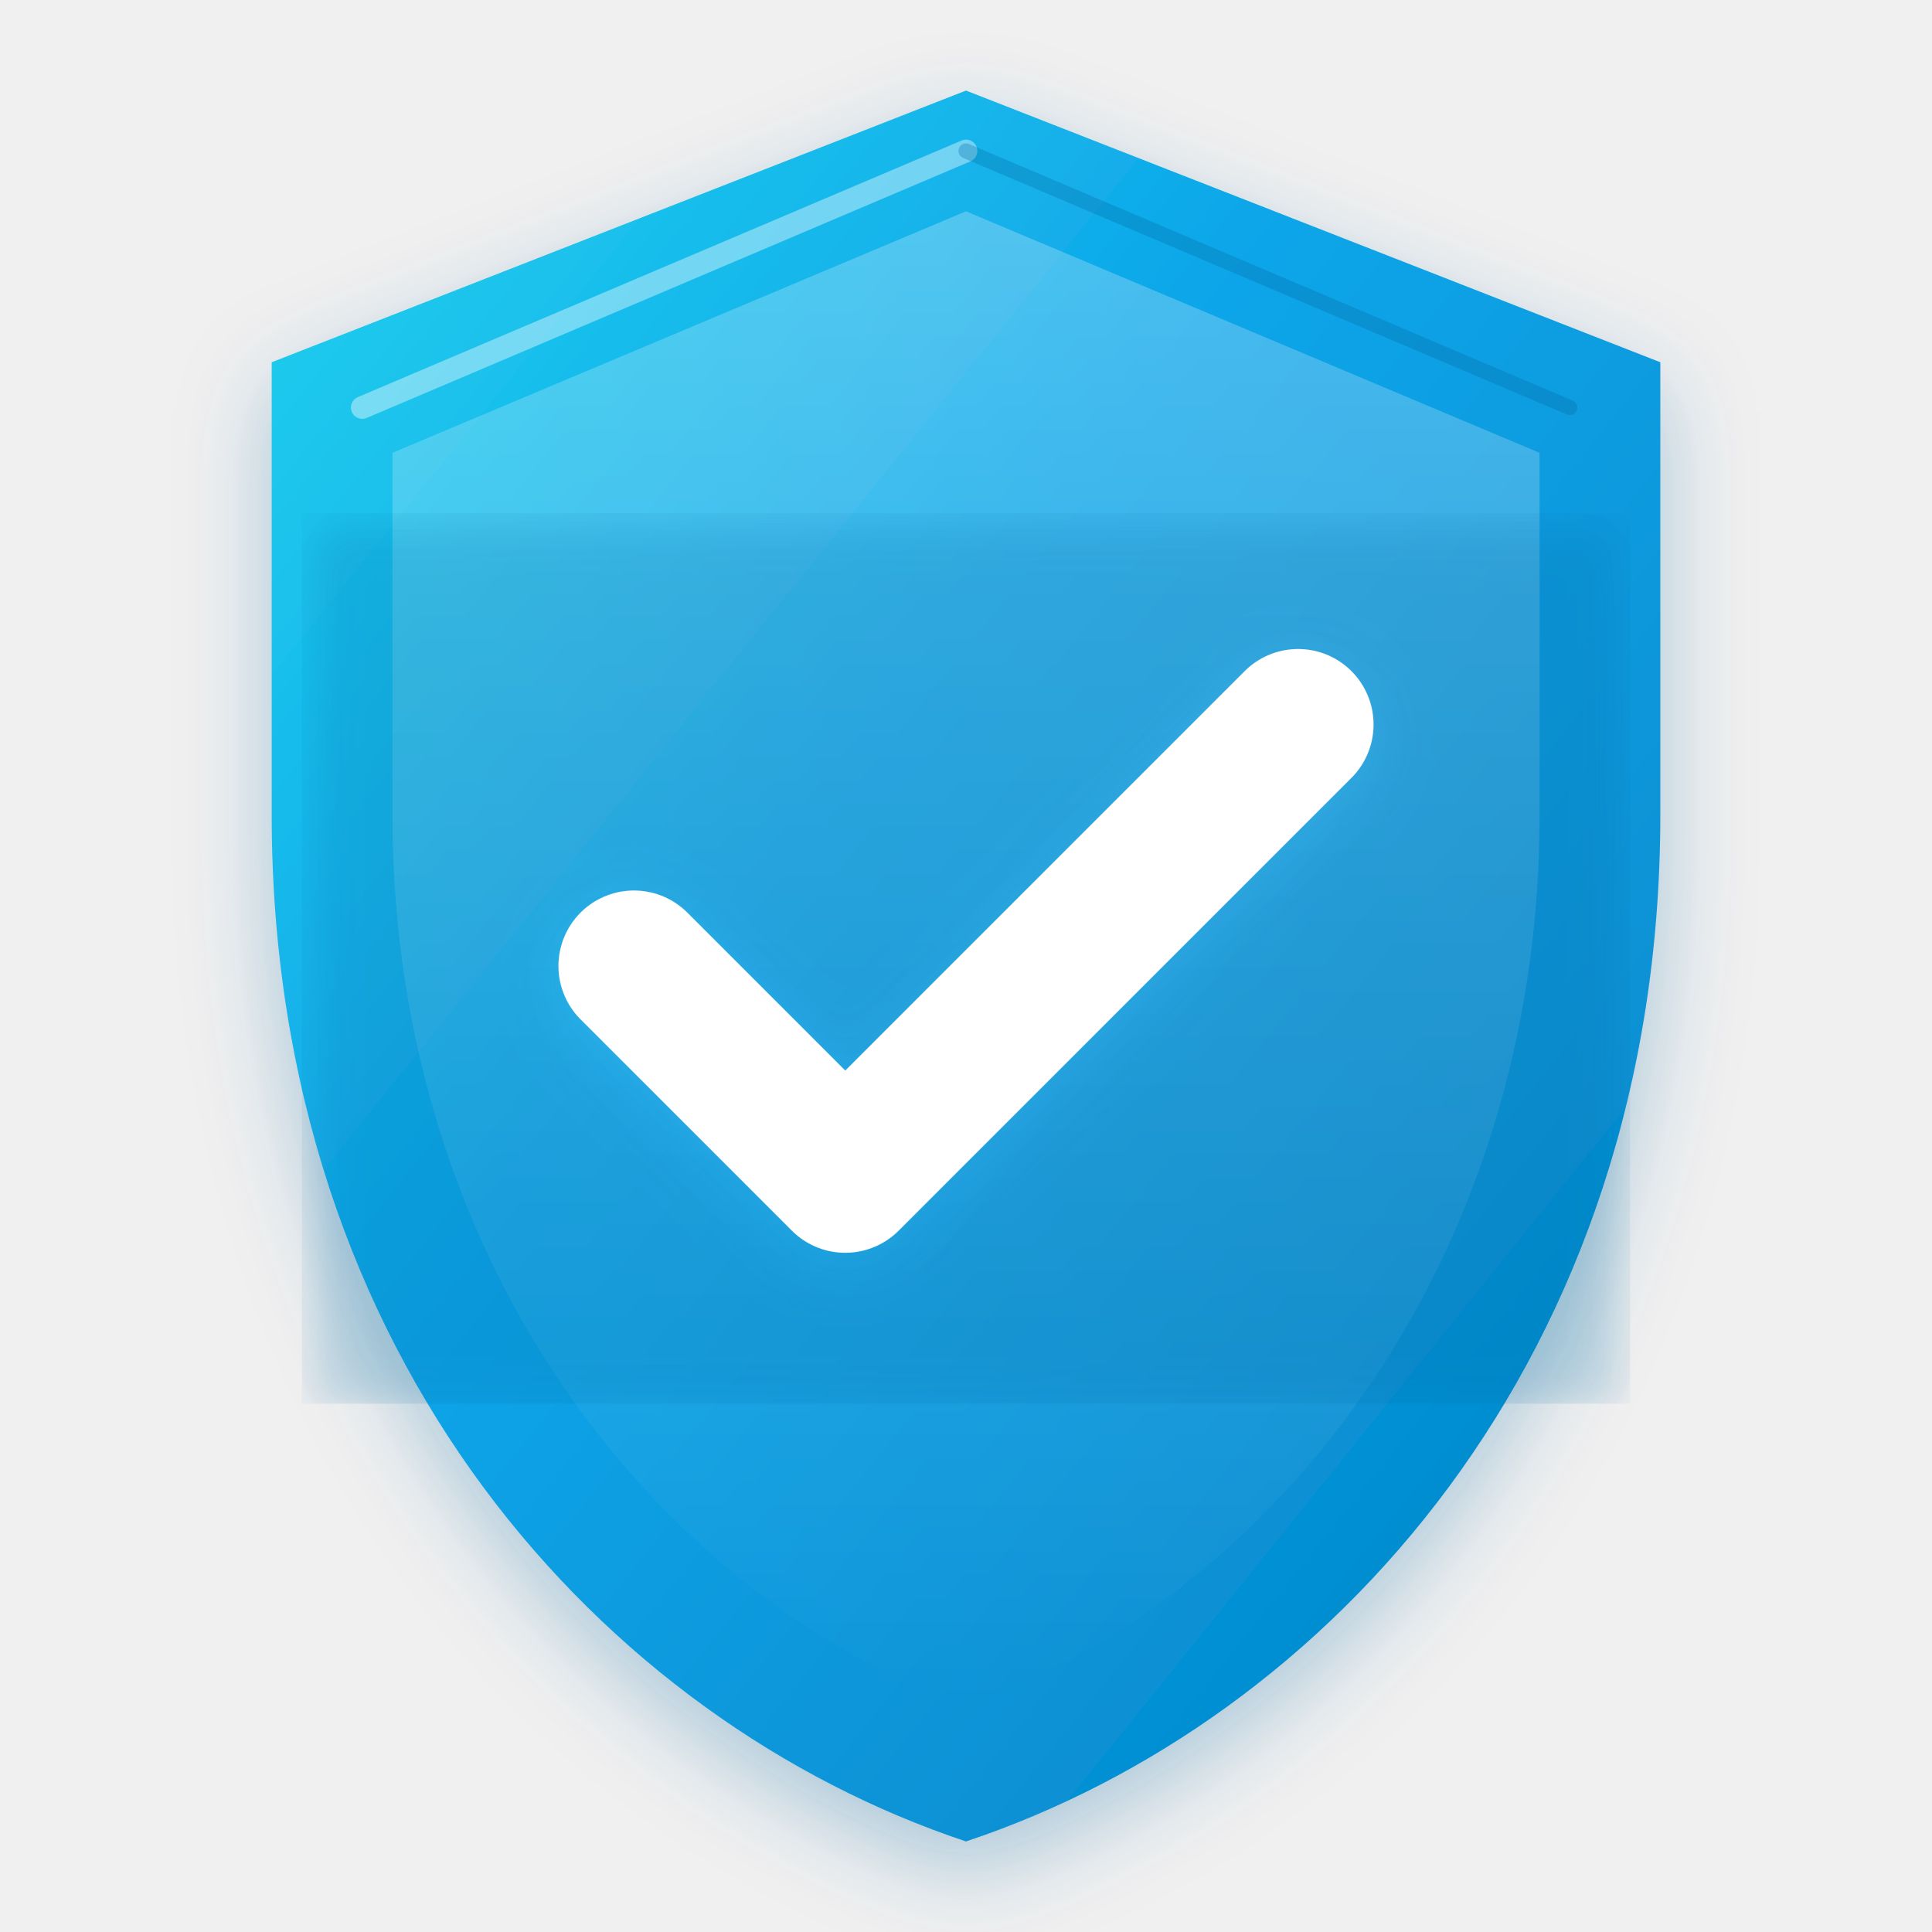
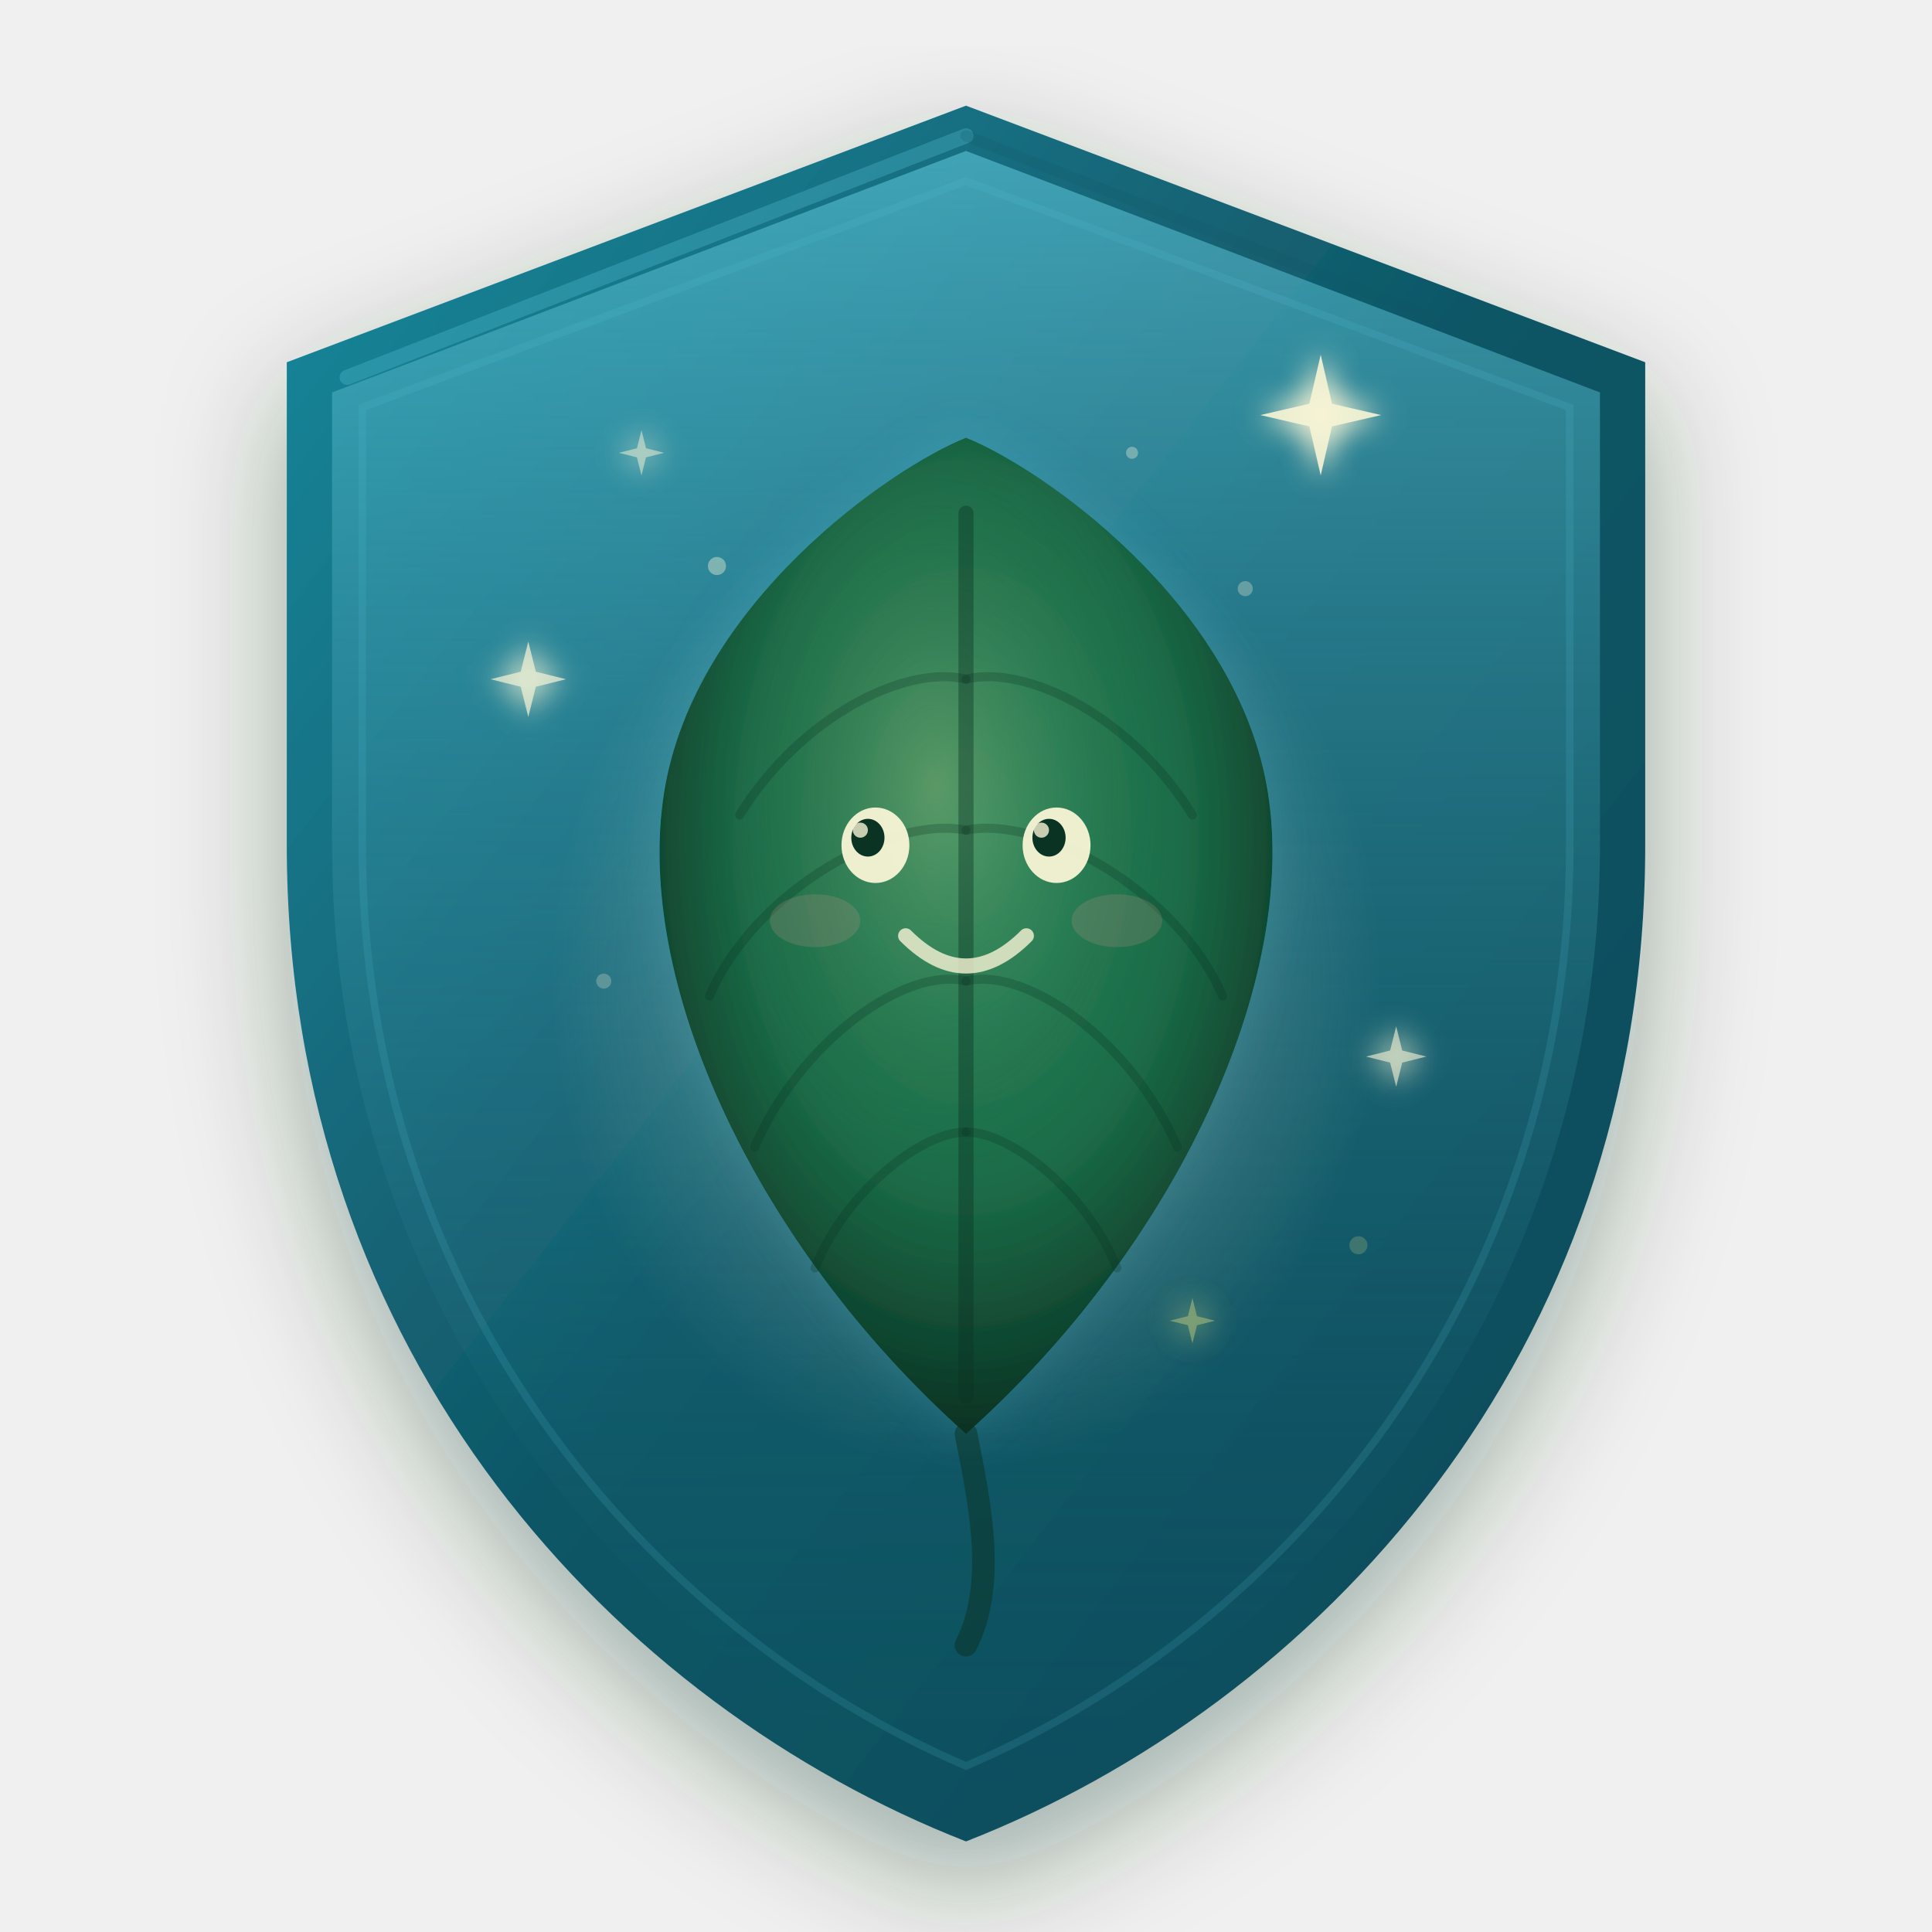
- <svg xmlns="http://www.w3.org/2000/svg" viewBox="0 0 128 128" width="128" height="128">
+ <svg xmlns="http://www.w3.org/2000/svg" viewBox="0 0 256 256" width="256" height="256">
  <defs>
-     <linearGradient id="shieldGradient" x1="0%" y1="0%" x2="100%" y2="100%">
-       <stop offset="0%" stop-color="#22d3ee" />
-       <stop offset="40%" stop-color="#0ea5e9" />
-       <stop offset="100%" stop-color="#0284c7" />
+     <linearGradient id="shieldGrad" x1="0%" y1="0%" x2="100%" y2="100%">
+       <stop offset="0%" stop-color="#1a8a9e" />
+       <stop offset="50%" stop-color="#105666" />
+       <stop offset="100%" stop-color="#0d4a58" />
    </linearGradient>
-     <linearGradient id="innerGlow" x1="0%" y1="0%" x2="0%" y2="100%">
-       <stop offset="0%" stop-color="#ffffff" stop-opacity="0.25" />
-       <stop offset="100%" stop-color="#ffffff" stop-opacity="0" />
+     <linearGradient id="shieldRim" x1="0%" y1="0%" x2="0%" y2="100%">
+       <stop offset="0%" stop-color="#5cc5d8" stop-opacity="0.6" />
+       <stop offset="100%" stop-color="#105666" stop-opacity="0" />
    </linearGradient>
-     <filter id="dropShadow" x="-20%" y="-20%" width="140%" height="140%">
-       <feDropShadow dx="0" dy="2" stdDeviation="3" flood-color="#0369a1" flood-opacity="0.3" />
-     </filter>
-     <filter id="innerShadow" x="-50%" y="-50%" width="200%" height="200%">
-       <feComponentTransfer in="SourceAlpha">
-         <feFuncA type="table" tableValues="1 0" />
-       </feComponentTransfer>
-       <feGaussianBlur stdDeviation="2" />
-       <feOffset dx="0" dy="1" result="offsetblur" />
-       <feFlood flood-color="#0369a1" flood-opacity="0.2" />
-       <feComposite in2="offsetblur" operator="in" />
+     <radialGradient id="leafGrad" cx="50%" cy="40%" r="60%">
+       <stop offset="0%" stop-color="#2d8a5e" />
+       <stop offset="60%" stop-color="#1b6b47" />
+       <stop offset="100%" stop-color="#0A3323" />
+     </radialGradient>
+     <radialGradient id="leafHighlight" cx="45%" cy="35%" r="40%">
+       <stop offset="0%" stop-color="#a3b87a" stop-opacity="0.4" />
+       <stop offset="100%" stop-color="#1b6b47" stop-opacity="0" />
+     </radialGradient>
+     <radialGradient id="warmGlow" cx="50%" cy="50%" r="50%">
+       <stop offset="0%" stop-color="#F7F4D5" stop-opacity="0.5" />
+       <stop offset="60%" stop-color="#F7F4D5" stop-opacity="0.15" />
+       <stop offset="100%" stop-color="#F7F4D5" stop-opacity="0" />
+     </radialGradient>
+     <radialGradient id="sparkleGrad" cx="50%" cy="50%" r="50%">
+       <stop offset="0%" stop-color="#F7F4D5" stop-opacity="0.95" />
+       <stop offset="60%" stop-color="#F7F4D5" stop-opacity="0.3" />
+       <stop offset="100%" stop-color="#F7F4D5" stop-opacity="0" />
+     </radialGradient>
+     <filter id="ambientGlow" x="-50%" y="-50%" width="200%" height="200%">
+       <feGaussianBlur stdDeviation="12" result="blur" />
+       <feFlood flood-color="#1a8a9e" flood-opacity="0.25" />
+       <feComposite in2="blur" operator="in" />
      <feMerge>
        <feMergeNode />
        <feMergeNode in="SourceGraphic" />
      </feMerge>
    </filter>
+     <filter id="softShadow" x="-20%" y="-10%" width="140%" height="140%">
+       <feDropShadow dx="0" dy="6" stdDeviation="8" flood-color="#0A3323" flood-opacity="0.35" />
+     </filter>
+     <filter id="shieldInnerGlow" x="-10%" y="-10%" width="120%" height="120%">
+       <feGaussianBlur in="SourceAlpha" stdDeviation="3" result="blur" />
+       <feFlood flood-color="#5cc5d8" flood-opacity="0.2" />
+       <feComposite in2="blur" operator="in" />
+       <feMerge>
+         <feMergeNode />
+         <feMergeNode in="SourceGraphic" />
+       </feMerge>
+     </filter>
+     <filter id="sparkleGlow" x="-100%" y="-100%" width="300%" height="300%">
+       <feGaussianBlur stdDeviation="2" result="blur" />
+       <feMerge>
+         <feMergeNode in="blur" />
+         <feMergeNode in="blur" />
+         <feMergeNode in="SourceGraphic" />
+       </feMerge>
+     </filter>
+     <clipPath id="leafClip">
+       <path d="M128 58                C118 62, 92 80, 88 105                C84 130, 100 165, 128 190                C156 165, 172 130, 168 105                C164 80, 138 62, 128 58 Z" />
+     </clipPath>
  </defs>
-   <path d="M64 6        C64 6 18 24 18 24        L18 54        C18 90 40 114 64 122        C88 114 110 90 110 54        L110 24        C110 24 64 6 64 6 Z" fill="url(#shieldGradient)" filter="url(#dropShadow)" />
-   <path d="M64 14        C64 14 26 30 26 30        L26 54        C26 84 44 106 64 113        C84 106 102 84 102 54        L102 30        C102 30 64 14 64 14 Z" fill="url(#innerGlow)" />
-   <g filter="url(#innerShadow)">
-     <path d="M42 64 L56 78 L86 48" fill="none" stroke="#ffffff" stroke-width="10" stroke-linecap="round" stroke-linejoin="round" />
+   <path d="M128 14        C128 14 38 48 38 48        L38 112        C38 180 82 226 128 244        C174 226 218 180 218 112        L218 48        C218 48 128 14 128 14 Z" fill="url(#shieldGrad)" filter="url(#softShadow)" />
+   <path d="M128 20        C128 20 44 52 44 52        L44 112        C44 174 84 220 128 238        C172 220 212 174 212 112        L212 52        C212 52 128 20 128 20 Z" fill="url(#shieldRim)" />
+   <path d="M128 24        C128 24 48 54 48 54        L48 112        C48 172 86 216 128 234        C170 216 208 172 208 112        L208 54        C208 54 128 24 128 24 Z" fill="none" stroke="#5cc5d8" stroke-width="1" stroke-opacity="0.15" />
+   <ellipse cx="128" cy="130" rx="55" ry="65" fill="url(#warmGlow)" />
+   <path d="M128 58        C118 62, 92 80, 88 105        C84 130, 100 165, 128 190        C156 165, 172 130, 168 105        C164 80, 138 62, 128 58 Z" fill="url(#leafGrad)" filter="url(#shieldInnerGlow)" />
+   <path d="M128 58        C118 62, 92 80, 88 105        C84 130, 100 165, 128 190        C156 165, 172 130, 168 105        C164 80, 138 62, 128 58 Z" fill="url(#leafHighlight)" />
+   <line x1="128" y1="68" x2="128" y2="185" stroke="#0A3323" stroke-width="2" stroke-opacity="0.4" stroke-linecap="round" />
+   <g stroke="#0A3323" stroke-width="1.2" stroke-opacity="0.25" stroke-linecap="round" fill="none">
+     <path d="M128 90 C120 88, 106 95, 98 108" />
+     <path d="M128 110 C118 108, 100 118, 94 132" />
+     <path d="M128 130 C120 128, 106 138, 100 152" />
+     <path d="M128 150 C122 150, 112 158, 108 168" />
  </g>
-   <path d="M64 10 L24 27" fill="none" stroke="#ffffff" stroke-width="1.5" stroke-opacity="0.4" stroke-linecap="round" />
-   <path d="M64 10 L104 27" fill="none" stroke="#0369a1" stroke-width="1" stroke-opacity="0.3" stroke-linecap="round" />
+   <g stroke="#0A3323" stroke-width="1.2" stroke-opacity="0.25" stroke-linecap="round" fill="none">
+     <path d="M128 90 C136 88, 150 95, 158 108" />
+     <path d="M128 110 C138 108, 156 118, 162 132" />
+     <path d="M128 130 C136 128, 150 138, 156 152" />
+     <path d="M128 150 C134 150, 144 158, 148 168" />
+   </g>
+   <ellipse cx="116" cy="112" rx="4.5" ry="5" fill="#F7F4D5" opacity="0.95" />
+   <ellipse cx="115" cy="111" rx="2.2" ry="2.5" fill="#0A3323" />
+   <circle cx="114" cy="110" r="1" fill="#F7F4D5" opacity="0.8" />
+   <ellipse cx="140" cy="112" rx="4.5" ry="5" fill="#F7F4D5" opacity="0.95" />
+   <ellipse cx="139" cy="111" rx="2.2" ry="2.5" fill="#0A3323" />
+   <circle cx="138" cy="110" r="1" fill="#F7F4D5" opacity="0.8" />
+   <path d="M120 124 Q128 132 136 124" fill="none" stroke="#F7F4D5" stroke-width="2" stroke-opacity="0.8" stroke-linecap="round" />
+   <ellipse cx="108" cy="122" rx="6" ry="3.5" fill="#D3968C" opacity="0.2" />
+   <ellipse cx="148" cy="122" rx="6" ry="3.5" fill="#D3968C" opacity="0.2" />
+   <g transform="translate(175, 55)" filter="url(#sparkleGlow)">
+     <path d="M0 -8 L1.5 -1.5 L8 0 L1.5 1.5 L0 8 L-1.5 1.5 L-8 0 L-1.5 -1.5 Z" fill="#F7F4D5" opacity="0.9" />
+   </g>
+   <g transform="translate(70, 90)" filter="url(#sparkleGlow)">
+     <path d="M0 -5 L1 -1 L5 0 L1 1 L0 5 L-1 1 L-5 0 L-1 -1 Z" fill="#F7F4D5" opacity="0.7" />
+   </g>
+   <g transform="translate(185, 140)" filter="url(#sparkleGlow)">
+     <path d="M0 -4 L0.8 -0.8 L4 0 L0.8 0.8 L0 4 L-0.8 0.8 L-4 0 L-0.8 -0.8 Z" fill="#F7F4D5" opacity="0.6" />
+   </g>
+   <g transform="translate(85, 60)" filter="url(#sparkleGlow)">
+     <path d="M0 -3 L0.6 -0.6 L3 0 L0.6 0.6 L0 3 L-0.6 0.6 L-3 0 L-0.6 -0.6 Z" fill="#F7F4D5" opacity="0.5" />
+   </g>
+   <g transform="translate(158, 175)" filter="url(#sparkleGlow)">
+     <path d="M0 -3 L0.6 -0.6 L3 0 L0.6 0.6 L0 3 L-0.6 0.6 L-3 0 L-0.6 -0.6 Z" fill="#a3b87a" opacity="0.6" />
+   </g>
+   <circle cx="95" cy="75" r="1.2" fill="#F7F4D5" opacity="0.4" />
+   <circle cx="165" cy="78" r="1" fill="#F7F4D5" opacity="0.3" />
+   <circle cx="80" cy="130" r="1" fill="#F7F4D5" opacity="0.25" />
+   <circle cx="180" cy="165" r="1.2" fill="#a3b87a" opacity="0.3" />
+   <circle cx="150" cy="60" r="0.8" fill="#F7F4D5" opacity="0.35" />
+   <path d="M128 190 C130 200, 132 210, 128 218" fill="none" stroke="#0A3323" stroke-width="3" stroke-linecap="round" stroke-opacity="0.5" />
+   <path d="M128 18 L46 50" fill="none" stroke="#5cc5d8" stroke-width="2" stroke-opacity="0.3" stroke-linecap="round" />
+   <path d="M128 18 L210 50" fill="none" stroke="#105666" stroke-width="1.5" stroke-opacity="0.2" stroke-linecap="round" />
</svg>
